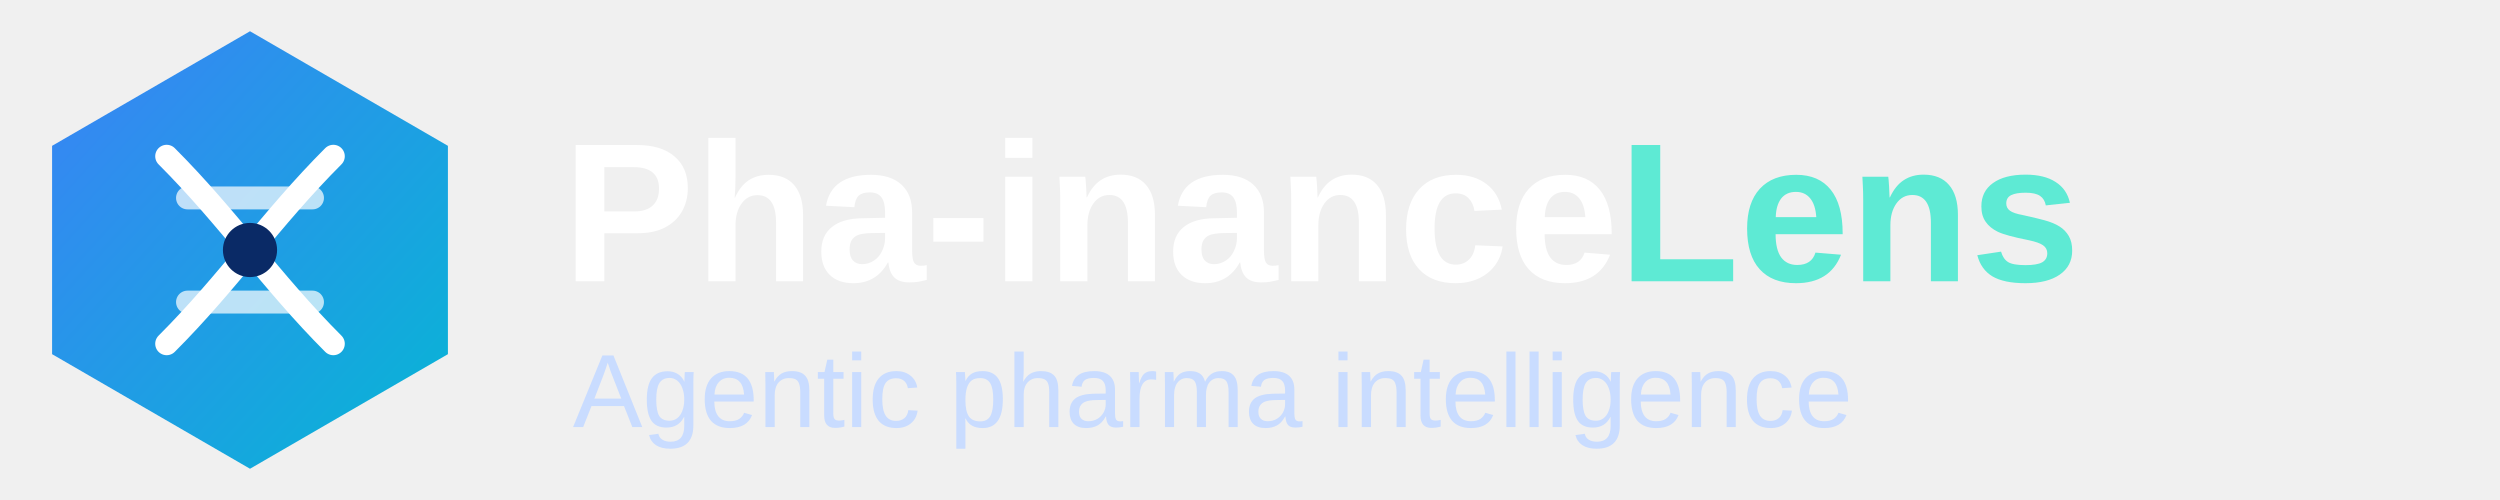
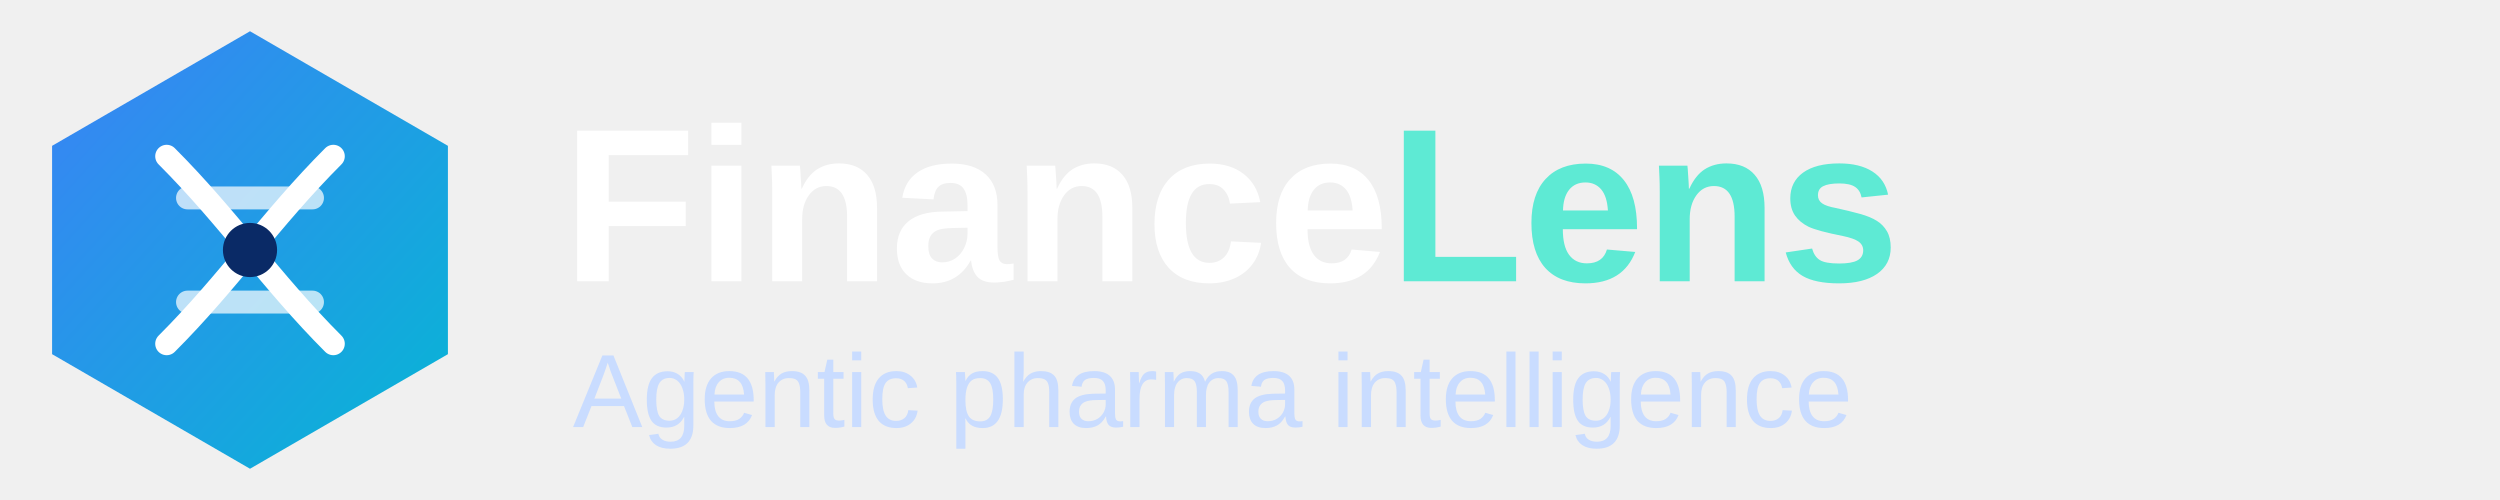
<svg xmlns="http://www.w3.org/2000/svg" width="240" height="48" viewBox="0 0 240 48">
  <defs>
    <linearGradient id="lg" x1="0" y1="0" x2="1" y2="1">
      <stop offset="0" stop-color="#3B82F6" />
      <stop offset="1" stop-color="#06B6D4" />
    </linearGradient>
  </defs>
  <path d="M24 3 L43 14 L43 34 L24 45 L5 34 L5 14 Z" fill="url(#lg)" />
  <g stroke="#fff" stroke-width="2.2" fill="none" stroke-linecap="round">
    <path d="M16 15 C 22 21, 26 27, 32 33" />
    <path d="M32 15 C 26 21, 22 27, 16 33" />
    <path d="M18 19 H30" opacity=".7" />
    <path d="M18 29 H30" opacity=".7" />
  </g>
  <circle cx="24" cy="24" r="2.6" fill="#0A2A66" />
-   <text x="54" y="27" font-family="Plus Jakarta Sans, Segoe UI, Arial" font-size="19" font-weight="800" fill="#FFFFFF">Pha-inance<tspan fill="#5EEAD4"> Lens</tspan>
+   <text x="54" y="27" font-family="Plus Jakarta Sans, Segoe UI, Arial" font-size="21" font-weight="800" fill="#FFFFFF">Finance<tspan fill="#5EEAD4"> Lens</tspan>
  </text>
  <text x="55" y="41" font-family="Plus Jakarta Sans, Segoe UI, Arial" font-size="10" fill="#C9DCFF">Agentic pharma intelligence</text>
</svg>
